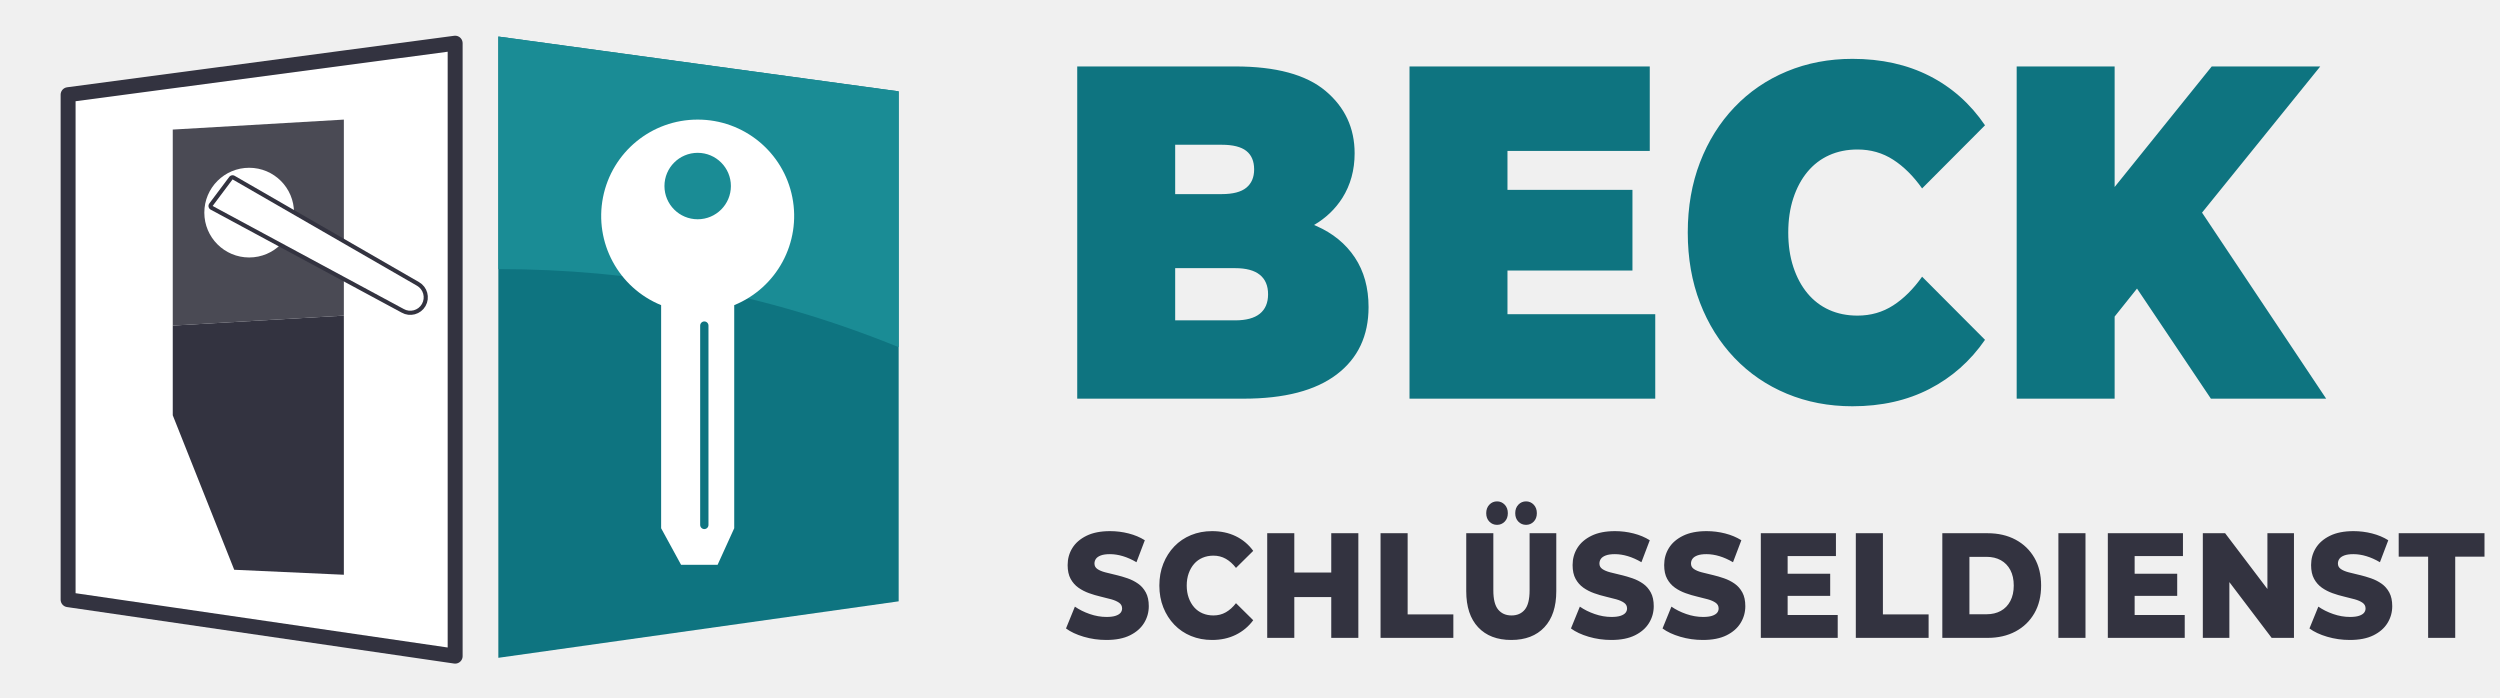
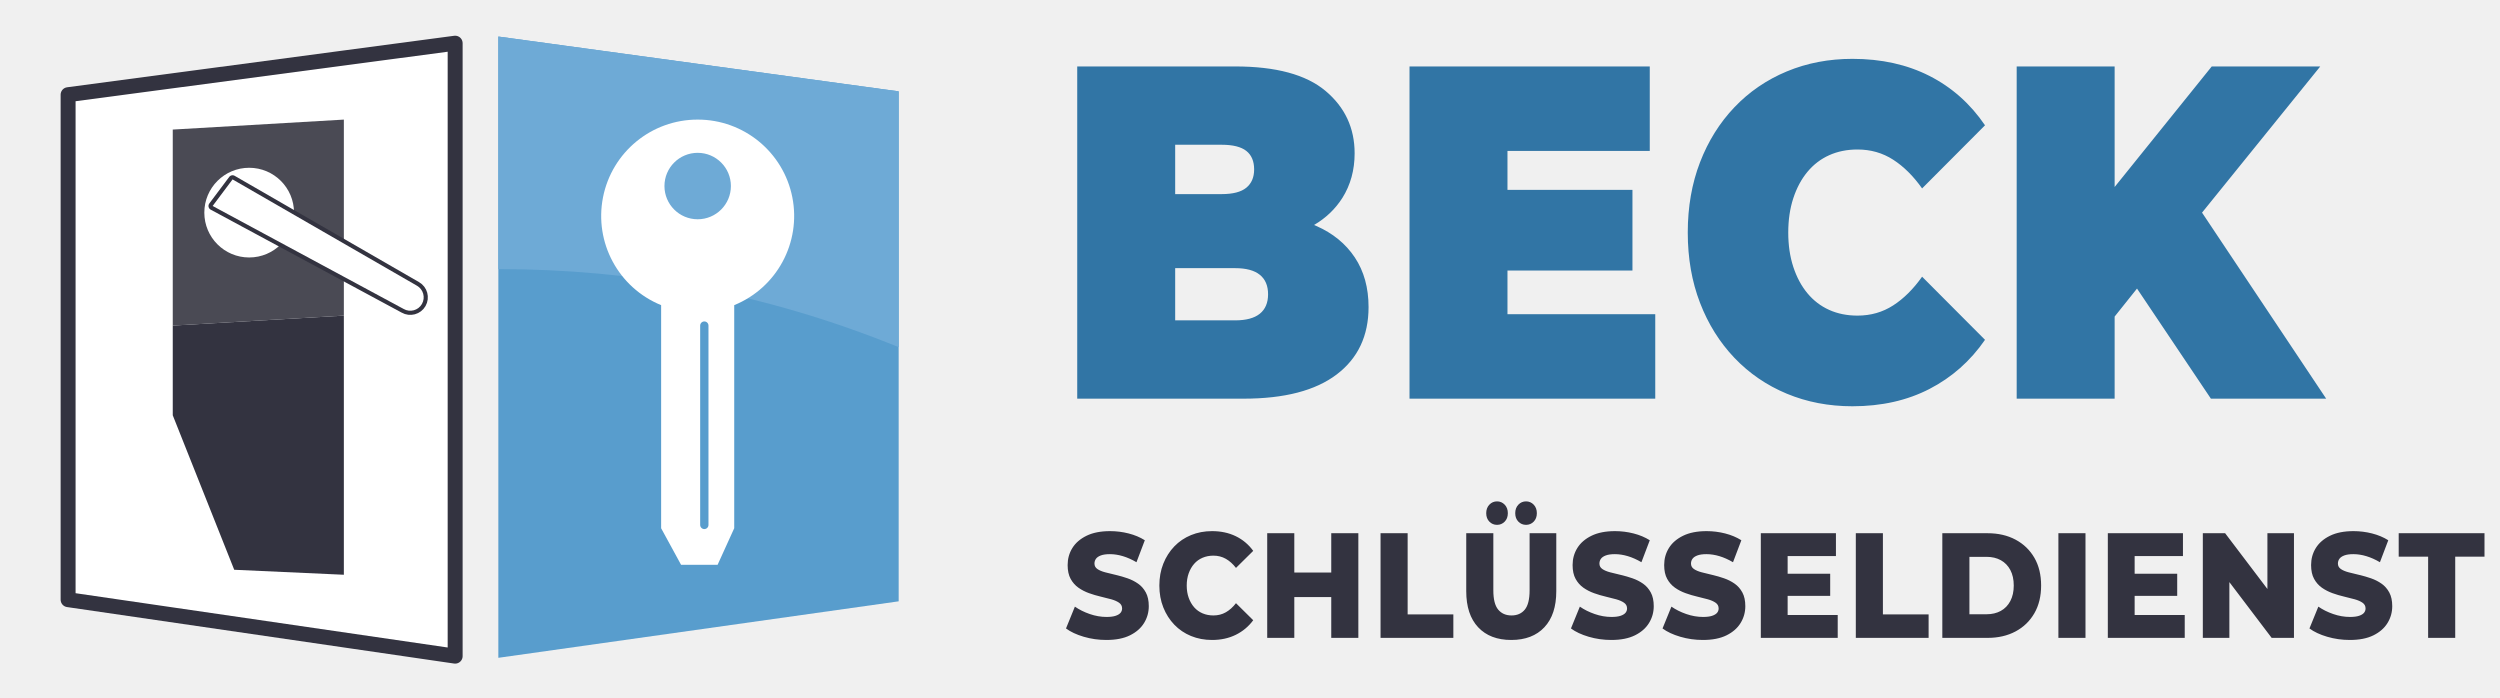
<svg xmlns="http://www.w3.org/2000/svg" viewBox="0 0 1505 420" role="img" aria-label="Schlüsseldienst Beck">
  <path d="M41 57 274 26v369L41 361Z" fill="#FFFFFF" stroke="#333340" stroke-width="9" stroke-linejoin="round" />
  <path d="M104 78 207 72v118l-103 6Z" fill="#4A4A54" />
  <path d="M104 196 207 190v156l-66-3-37-93Z" fill="#333340" />
  <circle cx="150" cy="128" r="27" fill="#FFFFFF" />
  <path d="M140 108 251 172a8 8 0 0 1-8 14L128 124Z" fill="#FFFFFF" stroke="#333340" stroke-width="5" stroke-linejoin="round" paint-order="stroke" />
-   <path d="M300 22 541 55v307L300 396Z" fill="#0E7480" />
-   <path d="M300 22 541 55v154C460 176 380 162 300 162Z" fill="#1A8C95" />
+   <path d="M300 22 541 55v307L300 396Z" fill="#589DCD" />
+   <path d="M300 22 541 55v154C460 176 380 162 300 162Z" fill="#6EAAD6" />
  <path d="M420 72a58 58 0 0 1 22 111.700V318l-10 22h-22l-12-22V183.700A58 58 0 0 1 420 72Zm0 20a20 20 0 1 0 0 40 20 20 0 0 0 0-40Z" fill="#FFFFFF" fill-rule="evenodd" />
-   <path d="M424 196v120" stroke="#0E7480" stroke-width="5" stroke-linecap="round" />
-   <path d="M648.488 240.0V40.0H743.552Q780.408 40.0 797.946 54.714Q815.485 69.429 815.485 92.286Q815.485 107.429 808.114 119.143Q801.759 129.143 791.084 135.429Q791.592 135.714 792.355 136.0Q807.351 142.571 815.612 155.0Q823.873 167.429 823.873 184.857Q823.873 210.857 804.682 225.429Q785.492 240.0 748.635 240.0ZM707.458 192.857H743.552Q753.465 192.857 758.421 188.857Q763.378 184.857 763.378 177.143Q763.378 169.429 758.421 165.429Q753.465 161.429 743.552 161.429H707.458ZM707.458 116.857H735.418Q745.585 116.857 750.288 113.0Q754.99 109.143 754.99 102.0Q754.99 94.571 750.288 90.857Q745.585 87.143 735.418 87.143H707.458Z M848.528 240.0V40.0H993.157V90.857H907.498V114.286H982.736V162.857H907.498V189.143H996.462V240.0Z M1115.164 244.571Q1093.813 244.571 1075.639 237.0Q1057.465 229.429 1044.12 215.429Q1030.776 201.429 1023.405 182.286Q1016.033 163.143 1016.033 140.0Q1016.033 116.857 1023.405 97.714Q1030.776 78.571 1044.12 64.571Q1057.465 50.571 1075.639 43Q1093.813 35.429 1115.164 35.429Q1141.344 35.429 1161.552 45.714Q1181.759 56.0 1194.977 75.429L1157.104 113.429Q1149.224 102.286 1139.692 96.143Q1130.161 90.0 1118.214 90.0Q1108.809 90.0 1101.184 93.429Q1093.559 96.857 1088.094 103.429Q1082.629 110.0 1079.579 119.286Q1076.528 128.571 1076.528 140.0Q1076.528 151.429 1079.579 160.714Q1082.629 170.0 1088.094 176.571Q1093.559 183.143 1101.184 186.571Q1108.809 190.0 1118.214 190.0Q1130.161 190.0 1139.692 183.857Q1149.224 177.714 1157.104 166.571L1194.977 204.571Q1181.759 223.714 1161.552 234.143Q1141.344 244.571 1115.164 244.571Z M1214.04 240.0V40.0H1273.01V112.571L1331.472 40.0H1396.796L1325.625 128.0L1400.355 240.0H1330.963L1286.482 173.714L1273.01 190.571V240.0Z" fill="#0E7480" />
+   <path d="M424 196v120" stroke="#589DCD" stroke-width="5" stroke-linecap="round" />
+   <path d="M648.488 240.0V40.0H743.552Q780.408 40.0 797.946 54.714Q815.485 69.429 815.485 92.286Q815.485 107.429 808.114 119.143Q801.759 129.143 791.084 135.429Q791.592 135.714 792.355 136.0Q807.351 142.571 815.612 155.0Q823.873 167.429 823.873 184.857Q823.873 210.857 804.682 225.429Q785.492 240.0 748.635 240.0ZM707.458 192.857H743.552Q753.465 192.857 758.421 188.857Q763.378 184.857 763.378 177.143Q763.378 169.429 758.421 165.429Q753.465 161.429 743.552 161.429H707.458ZM707.458 116.857H735.418Q745.585 116.857 750.288 113.0Q754.99 109.143 754.99 102.0Q754.99 94.571 750.288 90.857Q745.585 87.143 735.418 87.143H707.458Z M848.528 240.0V40.0H993.157V90.857H907.498V114.286H982.736V162.857H907.498V189.143H996.462V240.0Z M1115.164 244.571Q1093.813 244.571 1075.639 237.0Q1057.465 229.429 1044.12 215.429Q1030.776 201.429 1023.405 182.286Q1016.033 163.143 1016.033 140.0Q1016.033 116.857 1023.405 97.714Q1030.776 78.571 1044.12 64.571Q1057.465 50.571 1075.639 43Q1093.813 35.429 1115.164 35.429Q1141.344 35.429 1161.552 45.714Q1181.759 56.0 1194.977 75.429L1157.104 113.429Q1149.224 102.286 1139.692 96.143Q1130.161 90.0 1118.214 90.0Q1108.809 90.0 1101.184 93.429Q1093.559 96.857 1088.094 103.429Q1082.629 110.0 1079.579 119.286Q1076.528 128.571 1076.528 140.0Q1076.528 151.429 1079.579 160.714Q1082.629 170.0 1088.094 176.571Q1093.559 183.143 1101.184 186.571Q1108.809 190.0 1118.214 190.0Q1130.161 190.0 1139.692 183.857Q1149.224 177.714 1157.104 166.571L1194.977 204.571Q1181.759 223.714 1161.552 234.143Q1141.344 244.571 1115.164 244.571Z M1214.04 240.0V40.0H1273.01V112.571L1331.472 40.0H1396.796L1325.625 128.0L1400.355 240.0H1330.963L1286.482 173.714L1273.01 190.571V240.0Z" fill="#3175A5" />
  <path d="M666.031 385.26Q658.947 385.26 652.398 383.325Q645.849 381.39 641.73 378.33L647.085 365.19Q650.956 367.89 656.023 369.645Q661.089 371.4 666.114 371.4Q669.491 371.4 671.551 370.725Q673.61 370.05 674.558 368.925Q675.505 367.8 675.505 366.27Q675.505 364.11 673.693 362.85Q671.88 361.59 668.997 360.78Q666.114 359.97 662.613 359.16Q659.112 358.35 655.611 357.09Q652.11 355.83 649.226 353.805Q646.343 351.78 644.531 348.495Q642.718 345.21 642.718 340.17Q642.718 334.5 645.561 329.91Q648.403 325.32 654.087 322.53Q659.771 319.74 668.256 319.74Q673.94 319.74 679.418 321.135Q684.896 322.53 689.18 325.23L684.155 338.46Q680.036 336.03 675.999 334.815Q671.963 333.6 668.173 333.6Q664.796 333.6 662.736 334.365Q660.677 335.13 659.771 336.39Q658.865 337.65 658.865 339.27Q658.865 341.34 660.636 342.555Q662.407 343.77 665.331 344.535Q668.256 345.3 671.757 346.11Q675.258 346.92 678.759 348.135Q682.26 349.35 685.143 351.375Q688.026 353.4 689.798 356.685Q691.569 359.97 691.569 364.92Q691.569 370.41 688.727 375.045Q685.885 379.68 680.242 382.47Q674.599 385.26 666.031 385.26Z M729.646 385.26Q722.808 385.26 717.001 382.875Q711.193 380.49 706.951 376.08Q702.708 371.67 700.319 365.685Q697.93 359.7 697.93 352.5Q697.93 345.3 700.319 339.315Q702.708 333.33 706.951 328.92Q711.193 324.51 717.001 322.125Q722.808 319.74 729.646 319.74Q737.636 319.74 743.938 322.8Q750.24 325.86 754.441 331.62L744.062 341.88Q741.261 338.28 737.925 336.39Q734.588 334.5 730.469 334.5Q726.927 334.5 723.962 335.76Q720.996 337.02 718.895 339.405Q716.795 341.79 715.6 345.12Q714.406 348.45 714.406 352.5Q714.406 356.55 715.6 359.88Q716.795 363.21 718.895 365.595Q720.996 367.98 723.962 369.24Q726.927 370.5 730.469 370.5Q734.588 370.5 737.925 368.61Q741.261 366.72 744.062 363.12L754.441 373.38Q750.24 379.05 743.938 382.155Q737.636 385.26 729.646 385.26Z M801.415 384.0V359.43H779.173V384.0H762.862V321.0H779.173V344.67H801.415V321.0H817.726V384.0Z M831.09 384.0V321.0H847.401V369.87H874.915V384.0Z M909.779 385.26Q897.011 385.26 889.844 377.61Q882.677 369.96 882.677 355.92V321.0H898.988V355.38Q898.988 363.48 901.912 366.99Q904.836 370.5 909.944 370.5Q915.051 370.5 917.935 366.99Q920.818 363.48 920.818 355.38V321.0H936.882V355.92Q936.882 369.96 929.715 377.61Q922.548 385.26 909.779 385.26ZM918.676 315.96Q915.957 315.96 914.063 314.025Q912.168 312.09 912.168 308.94Q912.168 305.79 914.063 303.81Q915.957 301.83 918.676 301.83Q921.394 301.83 923.289 303.81Q925.184 305.79 925.184 308.94Q925.184 312.09 923.289 314.025Q921.394 315.96 918.676 315.96ZM901.212 315.96Q898.493 315.96 896.599 314.025Q894.704 312.09 894.704 308.94Q894.704 305.79 896.599 303.81Q898.493 301.83 901.212 301.83Q903.93 301.83 905.825 303.81Q907.72 305.79 907.72 308.94Q907.72 312.09 905.825 314.025Q903.93 315.96 901.212 315.96Z M970.016 385.26Q962.931 385.26 956.382 383.325Q949.833 381.39 945.714 378.33L951.069 365.19Q954.941 367.89 960.007 369.645Q965.073 371.4 970.098 371.4Q973.476 371.4 975.535 370.725Q977.595 370.05 978.542 368.925Q979.489 367.8 979.489 366.27Q979.489 364.11 977.677 362.85Q975.865 361.59 972.981 360.78Q970.098 359.97 966.597 359.16Q963.096 358.35 959.595 357.09Q956.094 355.83 953.211 353.805Q950.327 351.78 948.515 348.495Q946.703 345.21 946.703 340.17Q946.703 334.5 949.545 329.91Q952.387 325.32 958.071 322.53Q963.755 319.74 972.24 319.74Q977.924 319.74 983.402 321.135Q988.88 322.53 993.164 325.23L988.139 338.46Q984.02 336.03 979.984 334.815Q975.947 333.6 972.158 333.6Q968.78 333.6 966.721 334.365Q964.661 335.13 963.755 336.39Q962.849 337.65 962.849 339.27Q962.849 341.34 964.62 342.555Q966.391 343.77 969.316 344.535Q972.24 345.3 975.741 346.11Q979.242 346.92 982.743 348.135Q986.244 349.35 989.128 351.375Q992.011 353.4 993.782 356.685Q995.553 359.97 995.553 364.92Q995.553 370.41 992.711 375.045Q989.869 379.68 984.226 382.47Q978.583 385.26 970.016 385.26Z M1025.145 385.26Q1018.061 385.26 1011.512 383.325Q1004.962 381.39 1000.844 378.33L1006.198 365.19Q1010.07 367.89 1015.136 369.645Q1020.202 371.4 1025.227 371.4Q1028.605 371.4 1030.664 370.725Q1032.724 370.05 1033.671 368.925Q1034.619 367.8 1034.619 366.27Q1034.619 364.11 1032.806 362.85Q1030.994 361.59 1028.111 360.78Q1025.227 359.97 1021.726 359.16Q1018.225 358.35 1014.724 357.09Q1011.223 355.83 1008.34 353.805Q1005.457 351.78 1003.644 348.495Q1001.832 345.21 1001.832 340.17Q1001.832 334.5 1004.674 329.91Q1007.516 325.32 1013.2 322.53Q1018.884 319.74 1027.369 319.74Q1033.053 319.74 1038.532 321.135Q1044.01 322.53 1048.293 325.23L1043.268 338.46Q1039.149 336.03 1035.113 334.815Q1031.076 333.6 1027.287 333.6Q1023.909 333.6 1021.85 334.365Q1019.791 335.13 1018.884 336.39Q1017.978 337.65 1017.978 339.27Q1017.978 341.34 1019.749 342.555Q1021.52 343.77 1024.445 344.535Q1027.369 345.3 1030.87 346.11Q1034.371 346.92 1037.872 348.135Q1041.374 349.35 1044.257 351.375Q1047.14 353.4 1048.911 356.685Q1050.682 359.97 1050.682 364.92Q1050.682 370.41 1047.84 375.045Q1044.998 379.68 1039.355 382.47Q1033.712 385.26 1025.145 385.26Z M1060.009 384.0V321.0H1105.235V334.77H1076.155V345.39H1101.775V358.71H1076.155V370.23H1106.306V384.0Z M1117.198 384.0V321.0H1133.509V369.87H1161.023V384.0Z M1169.279 384.0V321.0H1196.546Q1206.102 321.0 1213.352 324.87Q1220.601 328.74 1224.679 335.76Q1228.756 342.78 1228.756 352.5Q1228.756 362.13 1224.679 369.195Q1220.601 376.26 1213.352 380.13Q1206.102 384.0 1196.546 384.0ZM1185.59 369.78H1195.887Q1200.83 369.78 1204.496 367.755Q1208.162 365.73 1210.221 361.815Q1212.281 357.9 1212.281 352.5Q1212.281 347.01 1210.221 343.14Q1208.162 339.27 1204.496 337.245Q1200.83 335.22 1195.887 335.22H1185.59Z M1239.154 384.0V321.0H1255.465V384.0Z M1268.911 384.0V321.0H1314.137V334.77H1285.057V345.39H1310.677V358.71H1285.057V370.23H1315.208V384.0Z M1326.1 384.0V321.0H1339.527L1364.982 354.57V321.0H1380.964V384.0H1367.536L1342.081 350.43V384.0Z M1414.592 385.26Q1407.508 385.26 1400.959 383.325Q1394.409 381.39 1390.291 378.33L1395.645 365.19Q1399.517 367.89 1404.583 369.645Q1409.649 371.4 1414.675 371.4Q1418.052 371.4 1420.111 370.725Q1422.171 370.05 1423.118 368.925Q1424.066 367.8 1424.066 366.27Q1424.066 364.11 1422.253 362.85Q1420.441 361.59 1417.558 360.78Q1414.675 359.97 1411.173 359.16Q1407.672 358.35 1404.171 357.09Q1400.67 355.83 1397.787 353.805Q1394.904 351.78 1393.091 348.495Q1391.279 345.21 1391.279 340.17Q1391.279 334.5 1394.121 329.91Q1396.963 325.32 1402.647 322.53Q1408.331 319.74 1416.816 319.74Q1422.5 319.74 1427.979 321.135Q1433.457 322.53 1437.74 325.23L1432.715 338.46Q1428.596 336.03 1424.56 334.815Q1420.523 333.6 1416.734 333.6Q1413.356 333.6 1411.297 334.365Q1409.238 335.13 1408.331 336.39Q1407.425 337.65 1407.425 339.27Q1407.425 341.34 1409.196 342.555Q1410.967 343.77 1413.892 344.535Q1416.816 345.3 1420.317 346.11Q1423.818 346.92 1427.32 348.135Q1430.821 349.35 1433.704 351.375Q1436.587 353.4 1438.358 356.685Q1440.129 359.97 1440.129 364.92Q1440.129 370.41 1437.287 375.045Q1434.445 379.68 1428.802 382.47Q1423.159 385.26 1414.592 385.26Z M1461.731 384.0V335.13H1444.019V321.0H1495.67V335.13H1478.042V384.0Z" fill="#333340" />
</svg>
